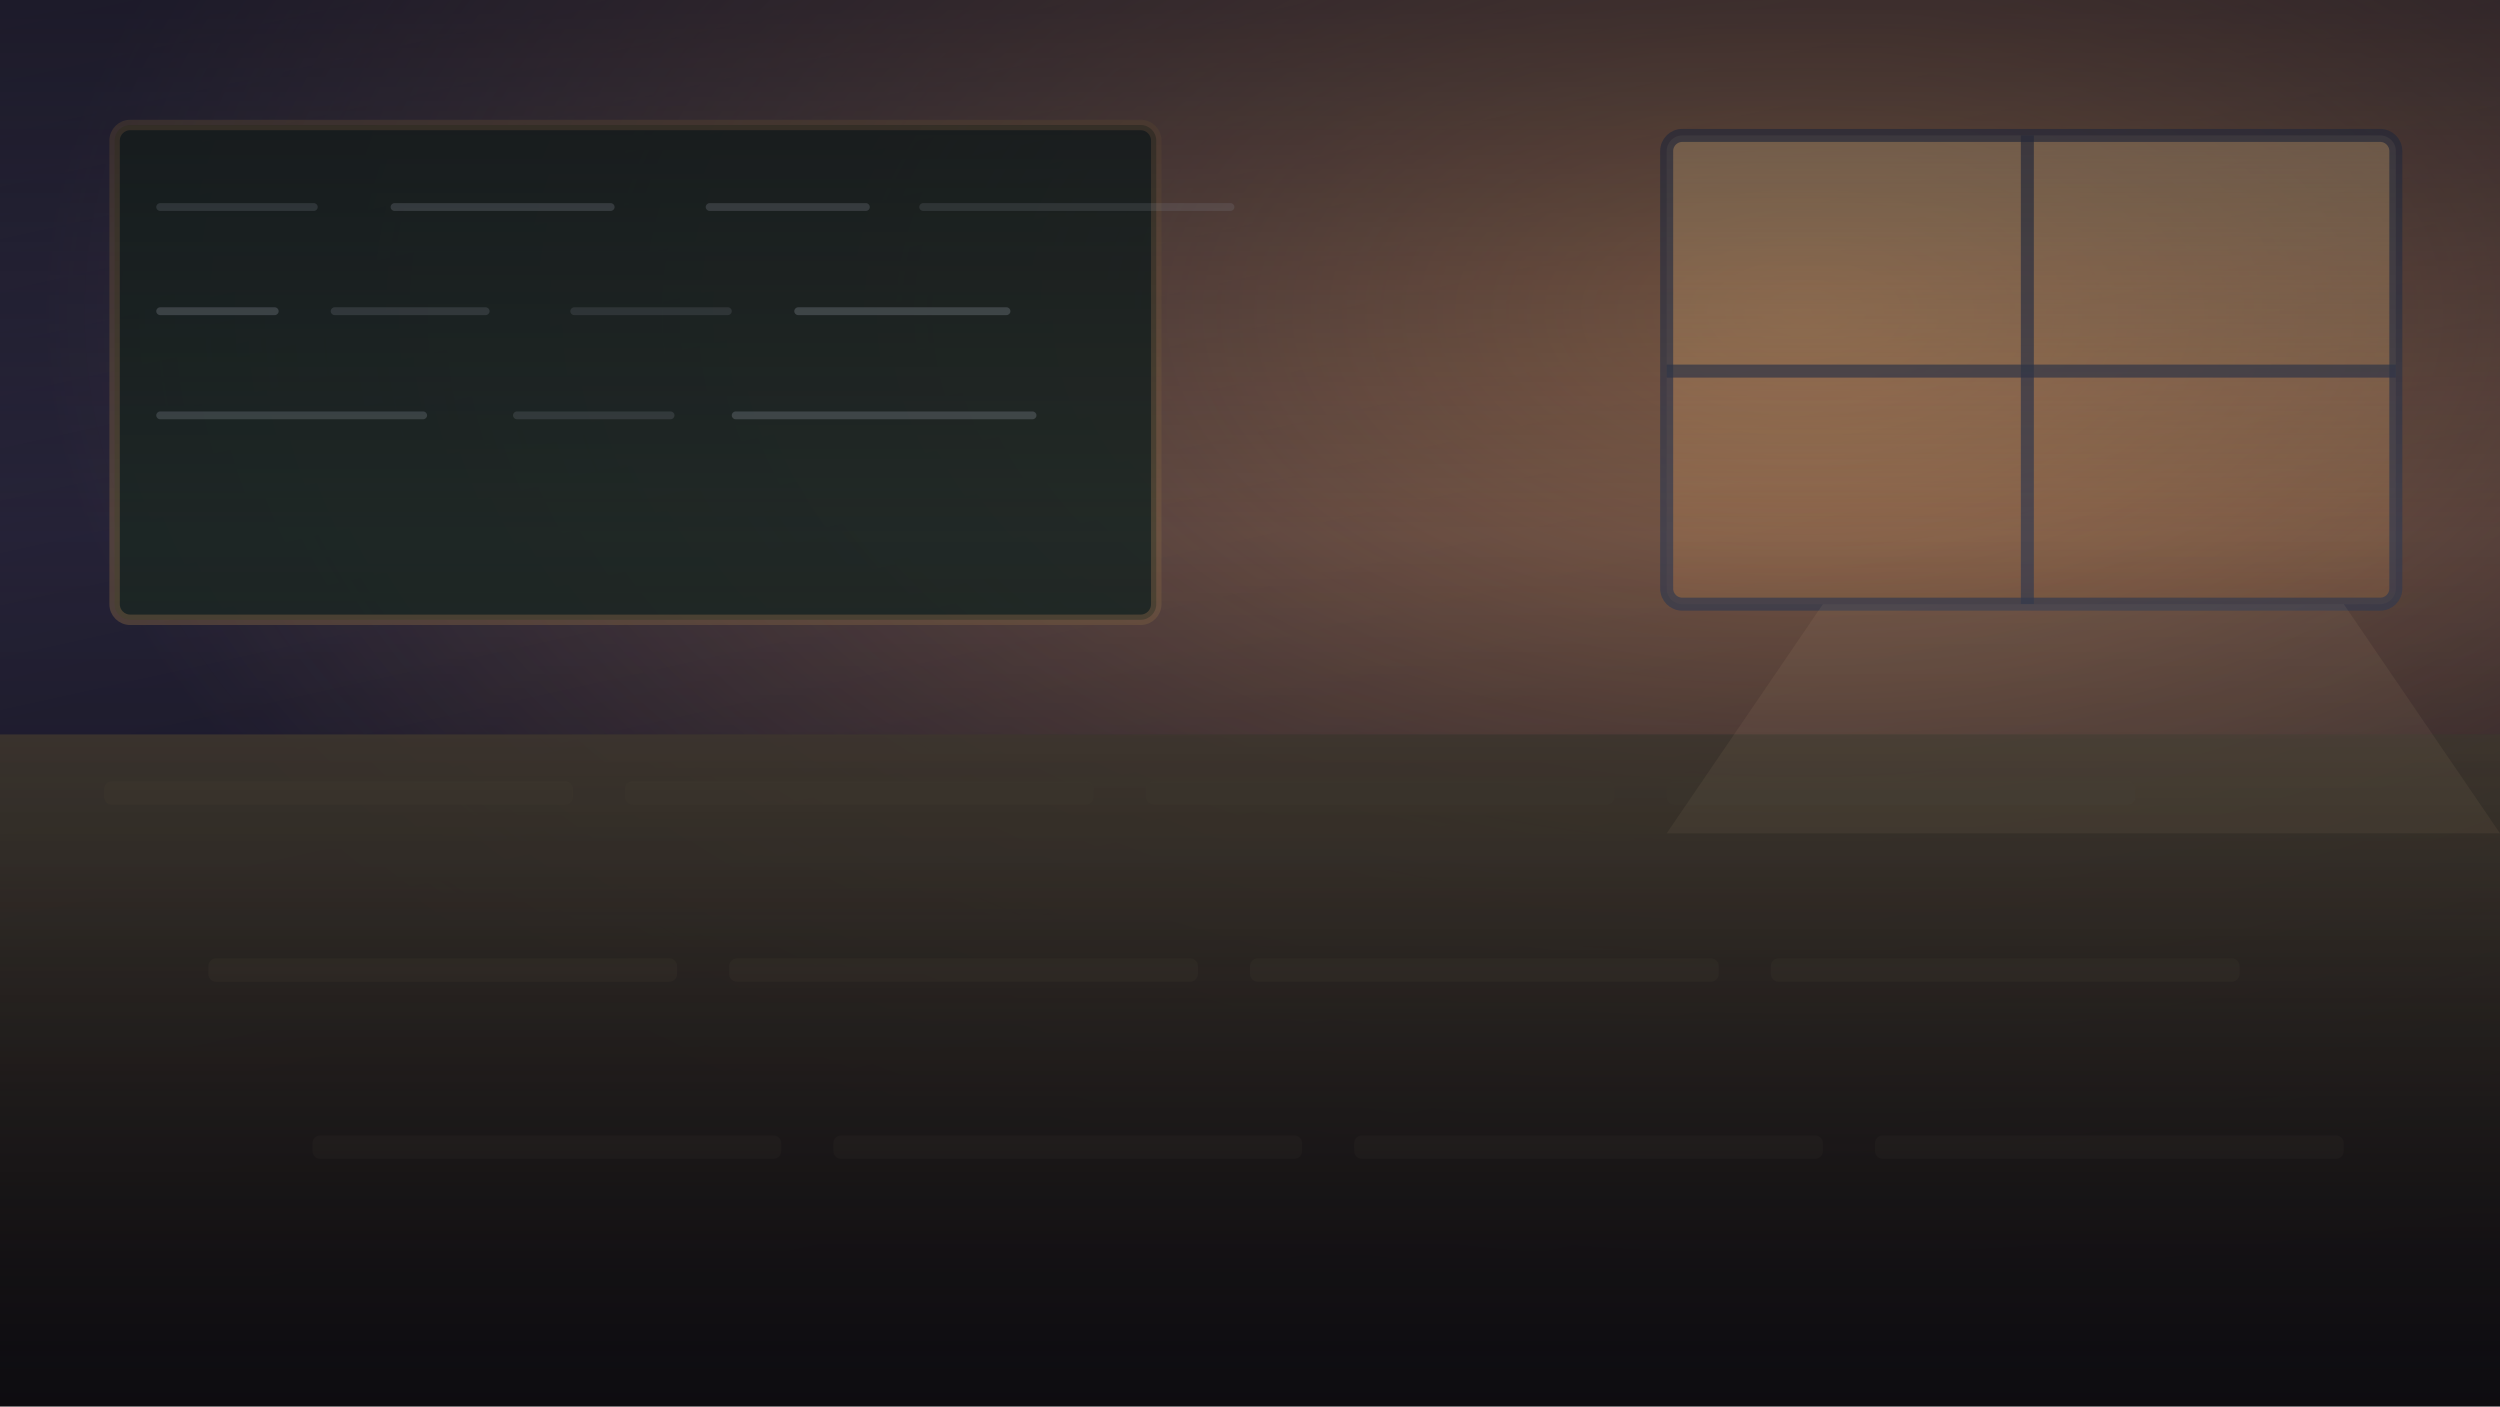
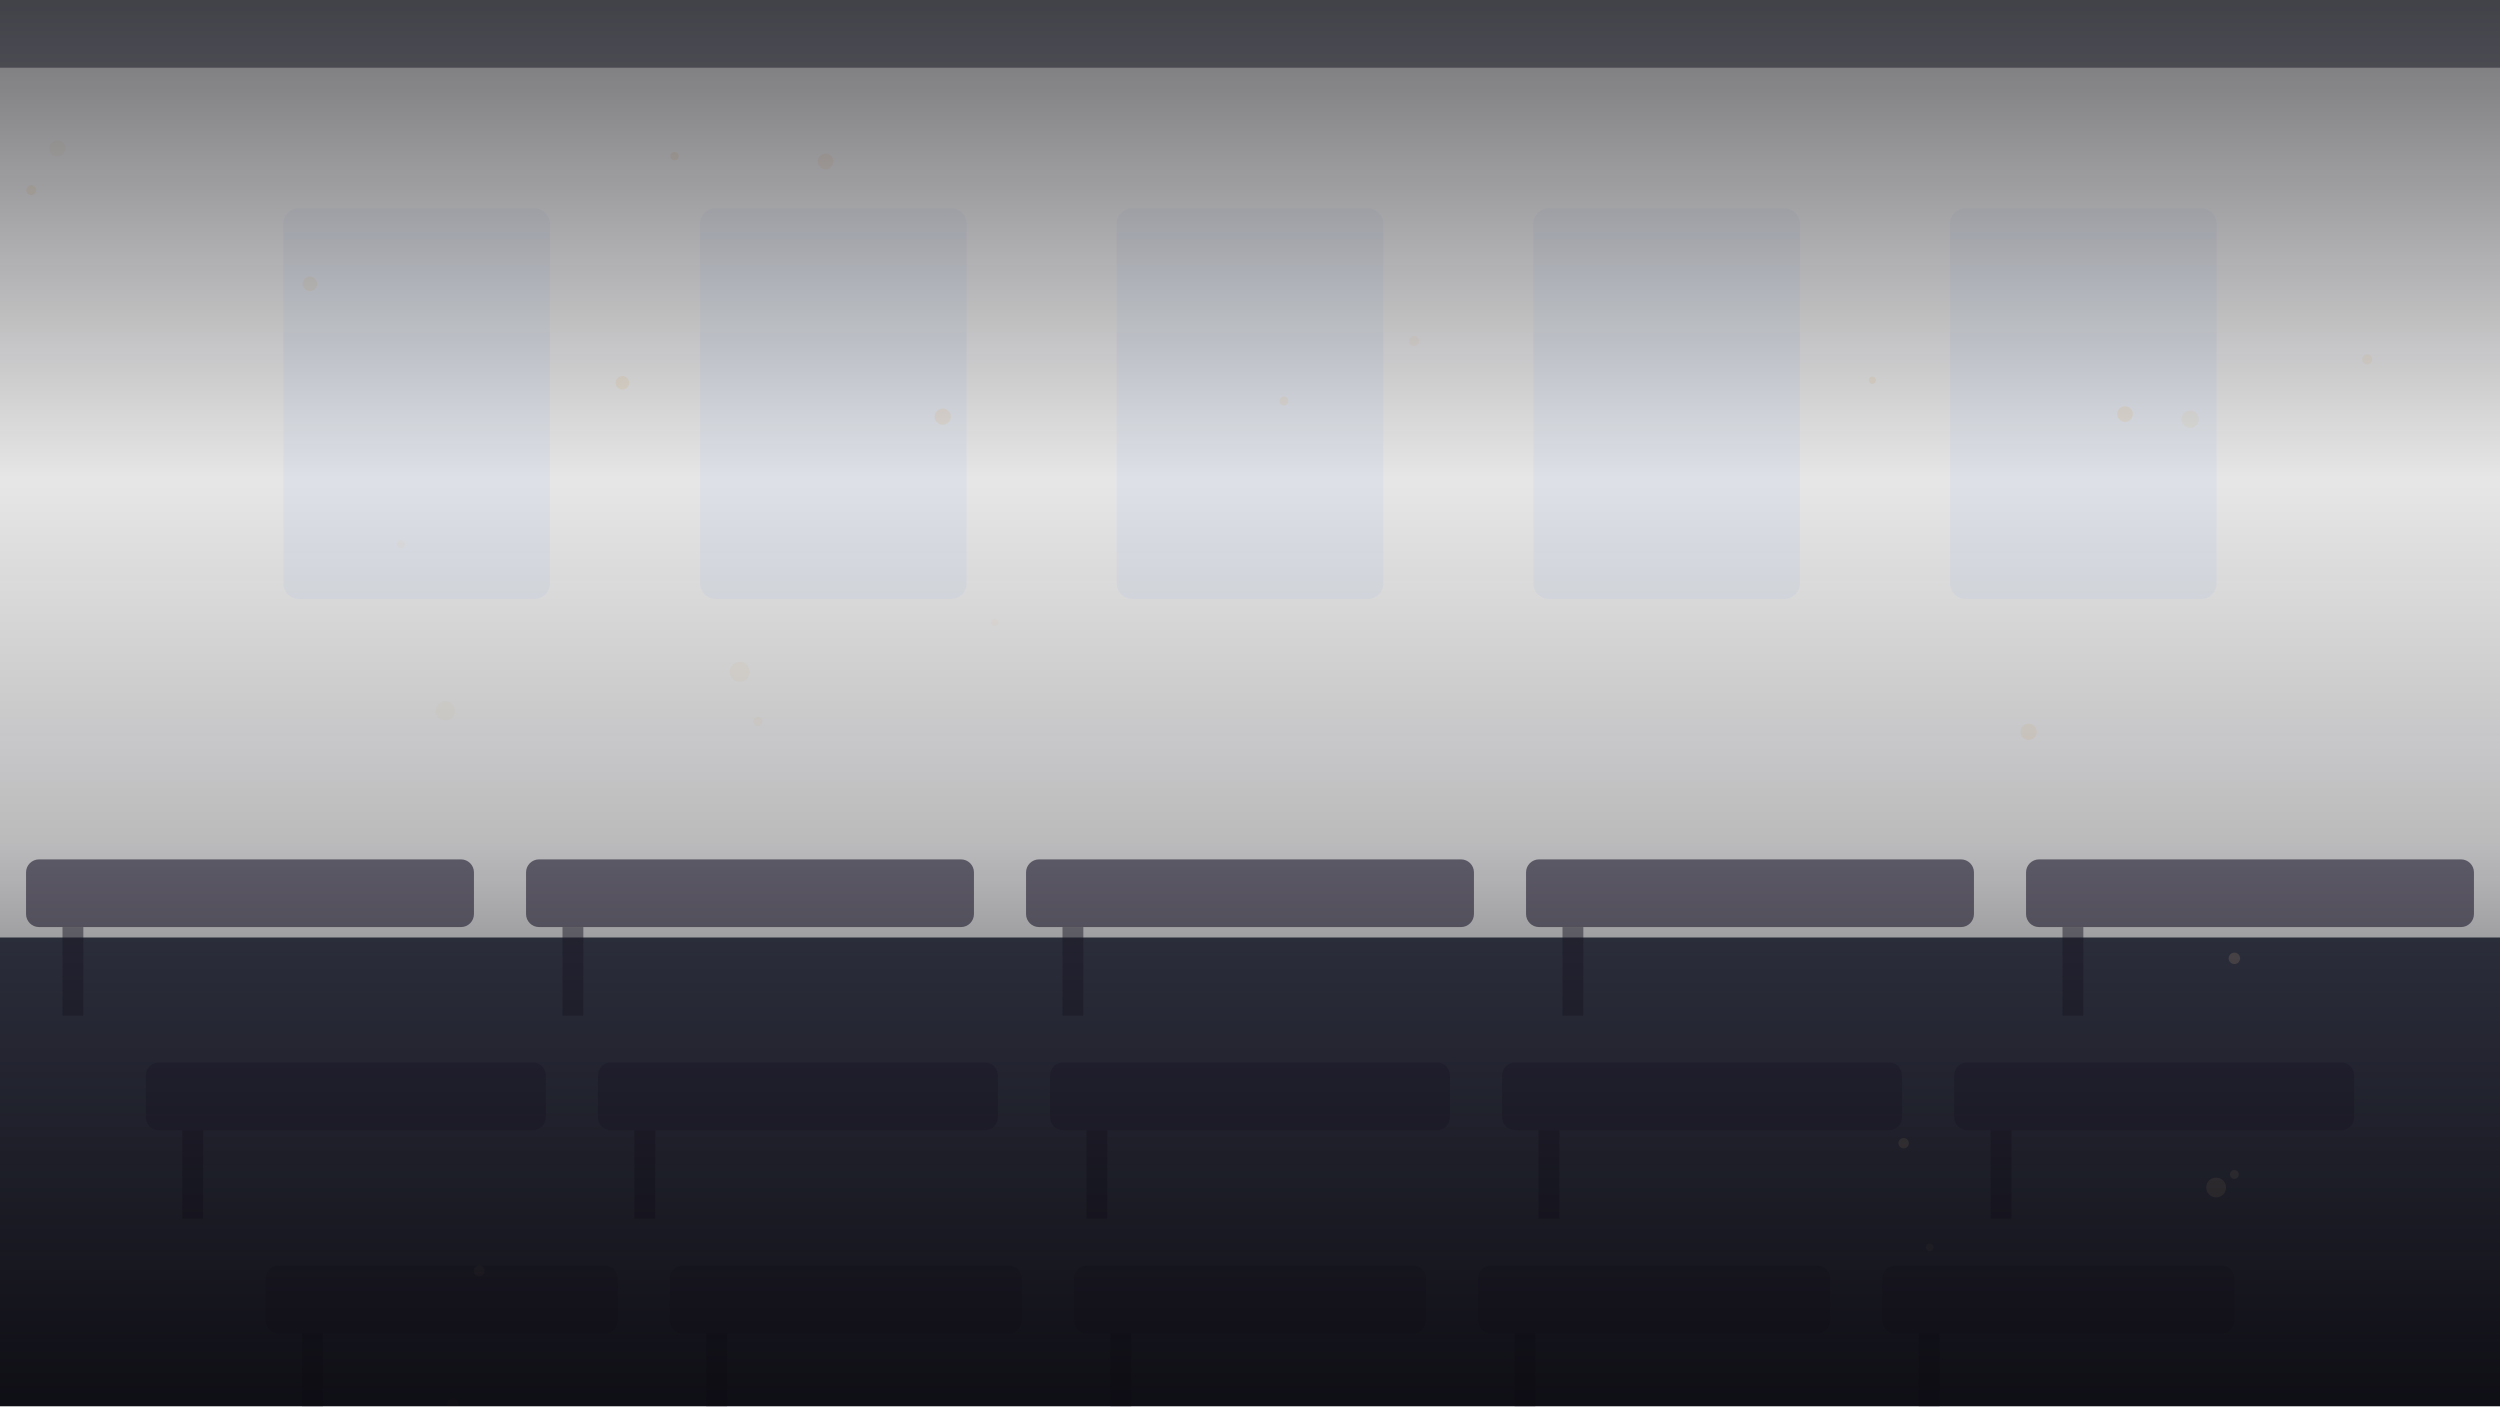
<svg xmlns="http://www.w3.org/2000/svg" viewBox="0 0 960 540" width="960" height="540" preserveAspectRatio="xMidYMid slice">
  <defs>
-     <linearGradient id="sky" x1="0" y1="0" x2="0.4" y2="1">
-       <stop offset="0%" stop-color="#33304a" />
-       <stop offset="55%" stop-color="#221f33" />
-       <stop offset="100%" stop-color="#141220" />
+     <linearGradient id="g3" x1="0" y1="0" x2="0.4" y2="1">
+       <stop offset="0%" stop-color="#31384e" />
+       <stop offset="55%" stop-color="#3e4661" />
+       <stop offset="100%" stop-color="#232839" />
    </linearGradient>
-     <radialGradient id="skyglow" cx="0.72" cy="0.22" r="0.7">
-       <stop offset="0%" stop-color="#ffb26b" stop-opacity="0.55" />
-       <stop offset="100%" stop-color="#ffb26b" stop-opacity="0" />
+     <radialGradient id="g3glow" cx="0.24" cy="0.2" r="0.7">
+       <stop offset="0%" stop-color="#ffd89b" stop-opacity="0.55" />
+       <stop offset="100%" stop-color="#ffd89b" stop-opacity="0" />
    </radialGradient>
-     <linearGradient id="desk" x1="0" y1="0" x2="0" y2="1">
-       <stop offset="0%" stop-color="#4a4235" stop-opacity="0.9" />
-       <stop offset="100%" stop-color="#241f18" stop-opacity="1" />
-     </linearGradient>
-     <linearGradient id="win" x1="0" y1="0" x2="0" y2="1">
-       <stop offset="0%" stop-color="#ffd9a0" stop-opacity="0.5" />
-       <stop offset="100%" stop-color="#ffb26b" stop-opacity="0.16" />
-     </linearGradient>
    <linearGradient id="vg" x1="0" y1="0" x2="0" y2="1">
-       <stop offset="0%" stop-color="#0b0a10" stop-opacity="0.55" />
-       <stop offset="38%" stop-color="#0b0a10" stop-opacity="0.12" />
-       <stop offset="62%" stop-color="#0b0a10" stop-opacity="0.30" />
-       <stop offset="100%" stop-color="#0b0a10" stop-opacity="0.90" />
+       <stop offset="0%" stop-color="#0b0a10" stop-opacity="0.58" />
+       <stop offset="34%" stop-color="#0b0a10" stop-opacity="0.10" />
+       <stop offset="60%" stop-color="#0b0a10" stop-opacity="0.28" />
+       <stop offset="100%" stop-color="#0b0a10" stop-opacity="0.92" />
    </linearGradient>
  </defs>
-   <rect width="960" height="540" fill="url(#sky)" />
-   <rect width="960" height="540" fill="url(#skyglow)" />
-   <rect x="44" y="48" width="400" height="190" rx="6" fill="#1e2a26" opacity="0.9" />
-   <rect x="44" y="48" width="400" height="190" rx="6" fill="none" stroke="#8a6a4a" stroke-width="4" opacity="0.5" />
-   <rect x="60" y="78" width="62" height="3" rx="1.5" fill="#d8e0f0" opacity="0.20" />
-   <rect x="150" y="78" width="86" height="3" rx="1.5" fill="#d8e0f0" opacity="0.25" />
-   <rect x="271" y="78" width="63" height="3" rx="1.5" fill="#d8e0f0" opacity="0.25" />
-   <rect x="353" y="78" width="121" height="3" rx="1.5" fill="#d8e0f0" opacity="0.18" />
-   <rect x="60" y="118" width="47" height="3" rx="1.5" fill="#d8e0f0" opacity="0.26" />
-   <rect x="127" y="118" width="61" height="3" rx="1.5" fill="#d8e0f0" opacity="0.18" />
-   <rect x="219" y="118" width="62" height="3" rx="1.5" fill="#d8e0f0" opacity="0.15" />
-   <rect x="305" y="118" width="83" height="3" rx="1.5" fill="#d8e0f0" opacity="0.27" />
-   <rect x="60" y="158" width="104" height="3" rx="1.5" fill="#d8e0f0" opacity="0.21" />
-   <rect x="197" y="158" width="62" height="3" rx="1.5" fill="#d8e0f0" opacity="0.15" />
-   <rect x="281" y="158" width="117" height="3" rx="1.5" fill="#d8e0f0" opacity="0.23" />
-   <rect x="640" y="52" width="280" height="180" rx="6" fill="url(#win)" />
-   <rect x="640" y="52" width="280" height="180" rx="6" fill="none" stroke="#3a4258" stroke-width="5" opacity="0.7" />
-   <rect x="776" y="52" width="5" height="180" fill="#3a4258" opacity="0.7" />
-   <rect x="640" y="140" width="280" height="5" fill="#3a4258" opacity="0.7" />
-   <rect x="0" y="282" width="960" height="258" fill="url(#desk)" />
-   <rect x="40" y="300" width="180" height="9" rx="3" fill="#4a4235" opacity="0.75" />
-   <rect x="240" y="300" width="180" height="9" rx="3" fill="#4a4235" opacity="0.75" />
-   <rect x="440" y="300" width="180" height="9" rx="3" fill="#4a4235" opacity="0.75" />
-   <rect x="640" y="300" width="180" height="9" rx="3" fill="#4a4235" opacity="0.75" />
-   <rect x="80" y="368" width="180" height="9" rx="3" fill="#4a4235" opacity="0.63" />
-   <rect x="280" y="368" width="180" height="9" rx="3" fill="#4a4235" opacity="0.63" />
-   <rect x="480" y="368" width="180" height="9" rx="3" fill="#4a4235" opacity="0.63" />
-   <rect x="680" y="368" width="180" height="9" rx="3" fill="#4a4235" opacity="0.63" />
-   <rect x="120" y="436" width="180" height="9" rx="3" fill="#4a4235" opacity="0.51" />
-   <rect x="320" y="436" width="180" height="9" rx="3" fill="#4a4235" opacity="0.51" />
-   <rect x="520" y="436" width="180" height="9" rx="3" fill="#4a4235" opacity="0.51" />
-   <rect x="720" y="436" width="180" height="9" rx="3" fill="#4a4235" opacity="0.51" />
-   <path d="M700 232 L900 232 L960 320 L640 320 Z" fill="#ffd9a0" opacity="0.08" />
-   <rect width="960" height="540" fill="url(#vg)" />
+   <path d="M0 360 L960 360 L960 540 L0 540 Z" fill="#2a2f42" opacity="0.9" />
+   <rect x="108.8" y="80" width="102.4" height="150" rx="6" fill="#cfe2ff" opacity="0.2" />
+   <rect x="268.8" y="80" width="102.4" height="150" rx="6" fill="#cfe2ff" opacity="0.2" />
+   <rect x="428.8" y="80" width="102.4" height="150" rx="6" fill="#cfe2ff" opacity="0.2" />
+   <rect x="588.8" y="80" width="102.4" height="150" rx="6" fill="#cfe2ff" opacity="0.2" />
+   <rect x="748.8" y="80" width="102.4" height="150" rx="6" fill="#cfe2ff" opacity="0.2" />
+   <rect x="0" y="0" width="960" height="26" fill="#1e2333" opacity="0.5" />
+   <rect x="10.0" y="330" width="172.0" height="26" rx="5" fill="#2f2942" opacity="0.62" />
+   <rect x="24.0" y="356" width="8" height="34" fill="#241f33" opacity="0.5" />
+   <rect x="202.0" y="330" width="172.0" height="26" rx="5" fill="#2f2942" opacity="0.62" />
+   <rect x="216.0" y="356" width="8" height="34" fill="#241f33" opacity="0.5" />
+   <rect x="394.0" y="330" width="172.0" height="26" rx="5" fill="#2f2942" opacity="0.62" />
+   <rect x="408.0" y="356" width="8" height="34" fill="#241f33" opacity="0.5" />
+   <rect x="586.0" y="330" width="172.0" height="26" rx="5" fill="#2f2942" opacity="0.62" />
+   <rect x="600.0" y="356" width="8" height="34" fill="#241f33" opacity="0.5" />
+   <rect x="778.0" y="330" width="172.0" height="26" rx="5" fill="#2f2942" opacity="0.62" />
+   <rect x="792.0" y="356" width="8" height="34" fill="#241f33" opacity="0.5" />
+   <rect x="56.0" y="408" width="153.6" height="26" rx="5" fill="#2f2942" opacity="0.54" />
+   <rect x="70.0" y="434" width="8" height="34" fill="#241f33" opacity="0.5" />
+   <rect x="229.6" y="408" width="153.6" height="26" rx="5" fill="#2f2942" opacity="0.54" />
+   <rect x="243.6" y="434" width="8" height="34" fill="#241f33" opacity="0.5" />
+   <rect x="403.2" y="408" width="153.6" height="26" rx="5" fill="#2f2942" opacity="0.54" />
+   <rect x="417.2" y="434" width="8" height="34" fill="#241f33" opacity="0.5" />
+   <rect x="576.8" y="408" width="153.6" height="26" rx="5" fill="#2f2942" opacity="0.54" />
+   <rect x="590.8" y="434" width="8" height="34" fill="#241f33" opacity="0.5" />
+   <rect x="750.4" y="408" width="153.6" height="26" rx="5" fill="#2f2942" opacity="0.54" />
+   <rect x="764.4" y="434" width="8" height="34" fill="#241f33" opacity="0.5" />
+   <rect x="102.0" y="486" width="135.2" height="26" rx="5" fill="#2f2942" opacity="0.46" />
+   <rect x="116.0" y="512" width="8" height="34" fill="#241f33" opacity="0.5" />
+   <rect x="257.2" y="486" width="135.2" height="26" rx="5" fill="#2f2942" opacity="0.46" />
+   <rect x="271.2" y="512" width="8" height="34" fill="#241f33" opacity="0.5" />
+   <rect x="412.4" y="486" width="135.2" height="26" rx="5" fill="#2f2942" opacity="0.46" />
+   <rect x="426.4" y="512" width="8" height="34" fill="#241f33" opacity="0.5" />
+   <rect x="567.6" y="486" width="135.2" height="26" rx="5" fill="#2f2942" opacity="0.46" />
+   <rect x="581.6" y="512" width="8" height="34" fill="#241f33" opacity="0.5" />
+   <rect x="722.8" y="486" width="135.2" height="26" rx="5" fill="#2f2942" opacity="0.46" />
+   <rect x="736.8" y="512" width="8" height="34" fill="#241f33" opacity="0.5" />
+   <circle cx="239" cy="147" r="2.6" fill="#ffd9a0" opacity="0.24" />
+   <circle cx="362" cy="160" r="3.1" fill="#ffd9a0" opacity="0.23" />
+   <circle cx="284" cy="258" r="3.8" fill="#ffd9a0" opacity="0.13" />
+   <circle cx="816" cy="159" r="3.0" fill="#ffd9a0" opacity="0.24" />
+   <circle cx="731" cy="439" r="2.0" fill="#ffd9a0" opacity="0.24" />
+   <circle cx="317" cy="62" r="3.0" fill="#ffd9a0" opacity="0.18" />
+   <circle cx="851" cy="456" r="3.8" fill="#ffd9a0" opacity="0.25" />
+   <circle cx="171" cy="273" r="3.7" fill="#ffd9a0" opacity="0.09" />
+   <circle cx="154" cy="209" r="1.6" fill="#ffd9a0" opacity="0.08" />
+   <circle cx="841" cy="161" r="3.3" fill="#ffd9a0" opacity="0.14" />
+   <circle cx="382" cy="239" r="1.4" fill="#ffd9a0" opacity="0.10" />
+   <circle cx="12" cy="73" r="1.9" fill="#ffd9a0" opacity="0.24" />
+   <circle cx="119" cy="109" r="2.8" fill="#ffd9a0" opacity="0.17" />
+   <circle cx="543" cy="131" r="1.9" fill="#ffd9a0" opacity="0.10" />
+   <circle cx="259" cy="60" r="1.6" fill="#ffd9a0" opacity="0.22" />
+   <circle cx="493" cy="154" r="1.7" fill="#ffd9a0" opacity="0.18" />
+   <circle cx="174" cy="539" r="2.1" fill="#ffd9a0" opacity="0.13" />
+   <circle cx="719" cy="146" r="1.4" fill="#ffd9a0" opacity="0.23" />
+   <circle cx="909" cy="138" r="1.9" fill="#ffd9a0" opacity="0.18" />
+   <circle cx="291" cy="277" r="1.7" fill="#ffd9a0" opacity="0.11" />
+   <circle cx="22" cy="57" r="3.1" fill="#ffd9a0" opacity="0.10" />
+   <circle cx="858" cy="368" r="2.2" fill="#ffd9a0" opacity="0.24" />
+   <circle cx="184" cy="488" r="2.1" fill="#ffd9a0" opacity="0.13" />
+   <circle cx="741" cy="479" r="1.5" fill="#ffd9a0" opacity="0.12" />
+   <circle cx="779" cy="281" r="3.1" fill="#ffd9a0" opacity="0.19" />
+   <circle cx="858" cy="451" r="1.7" fill="#ffd9a0" opacity="0.22" />
+   <rect x="0" y="0" width="960" height="540" fill="url(#vg)" />
</svg>
